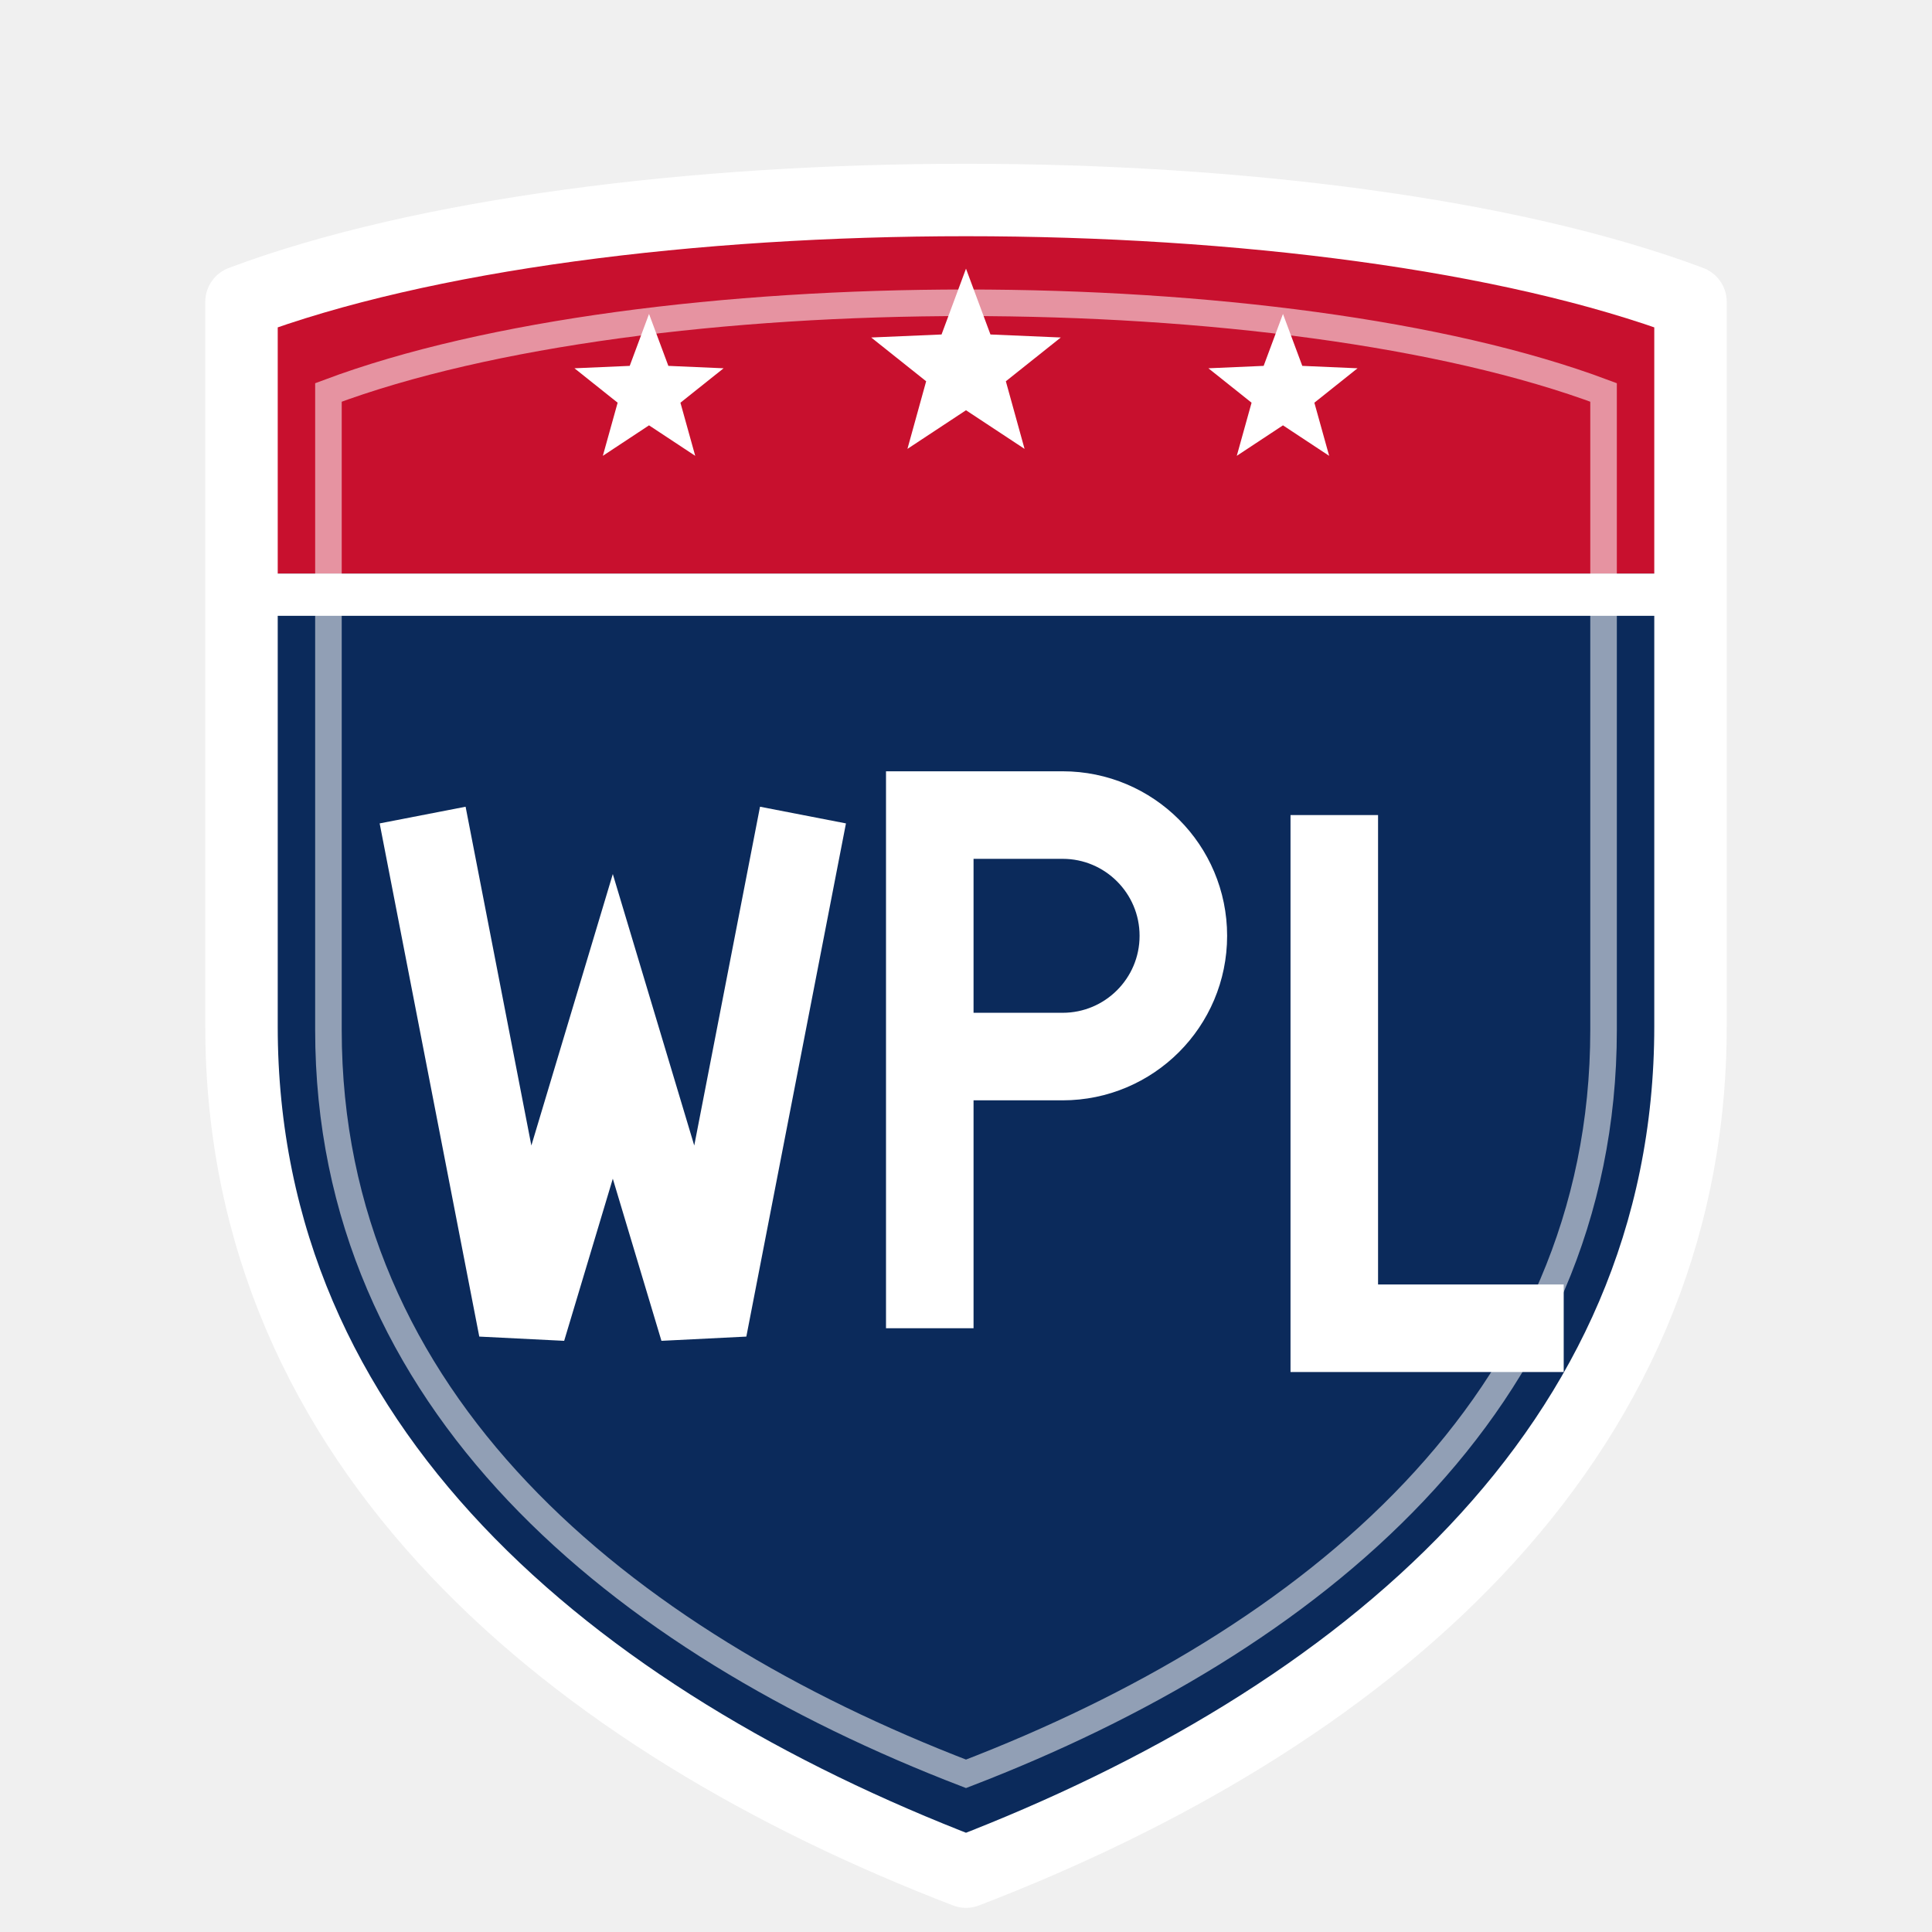
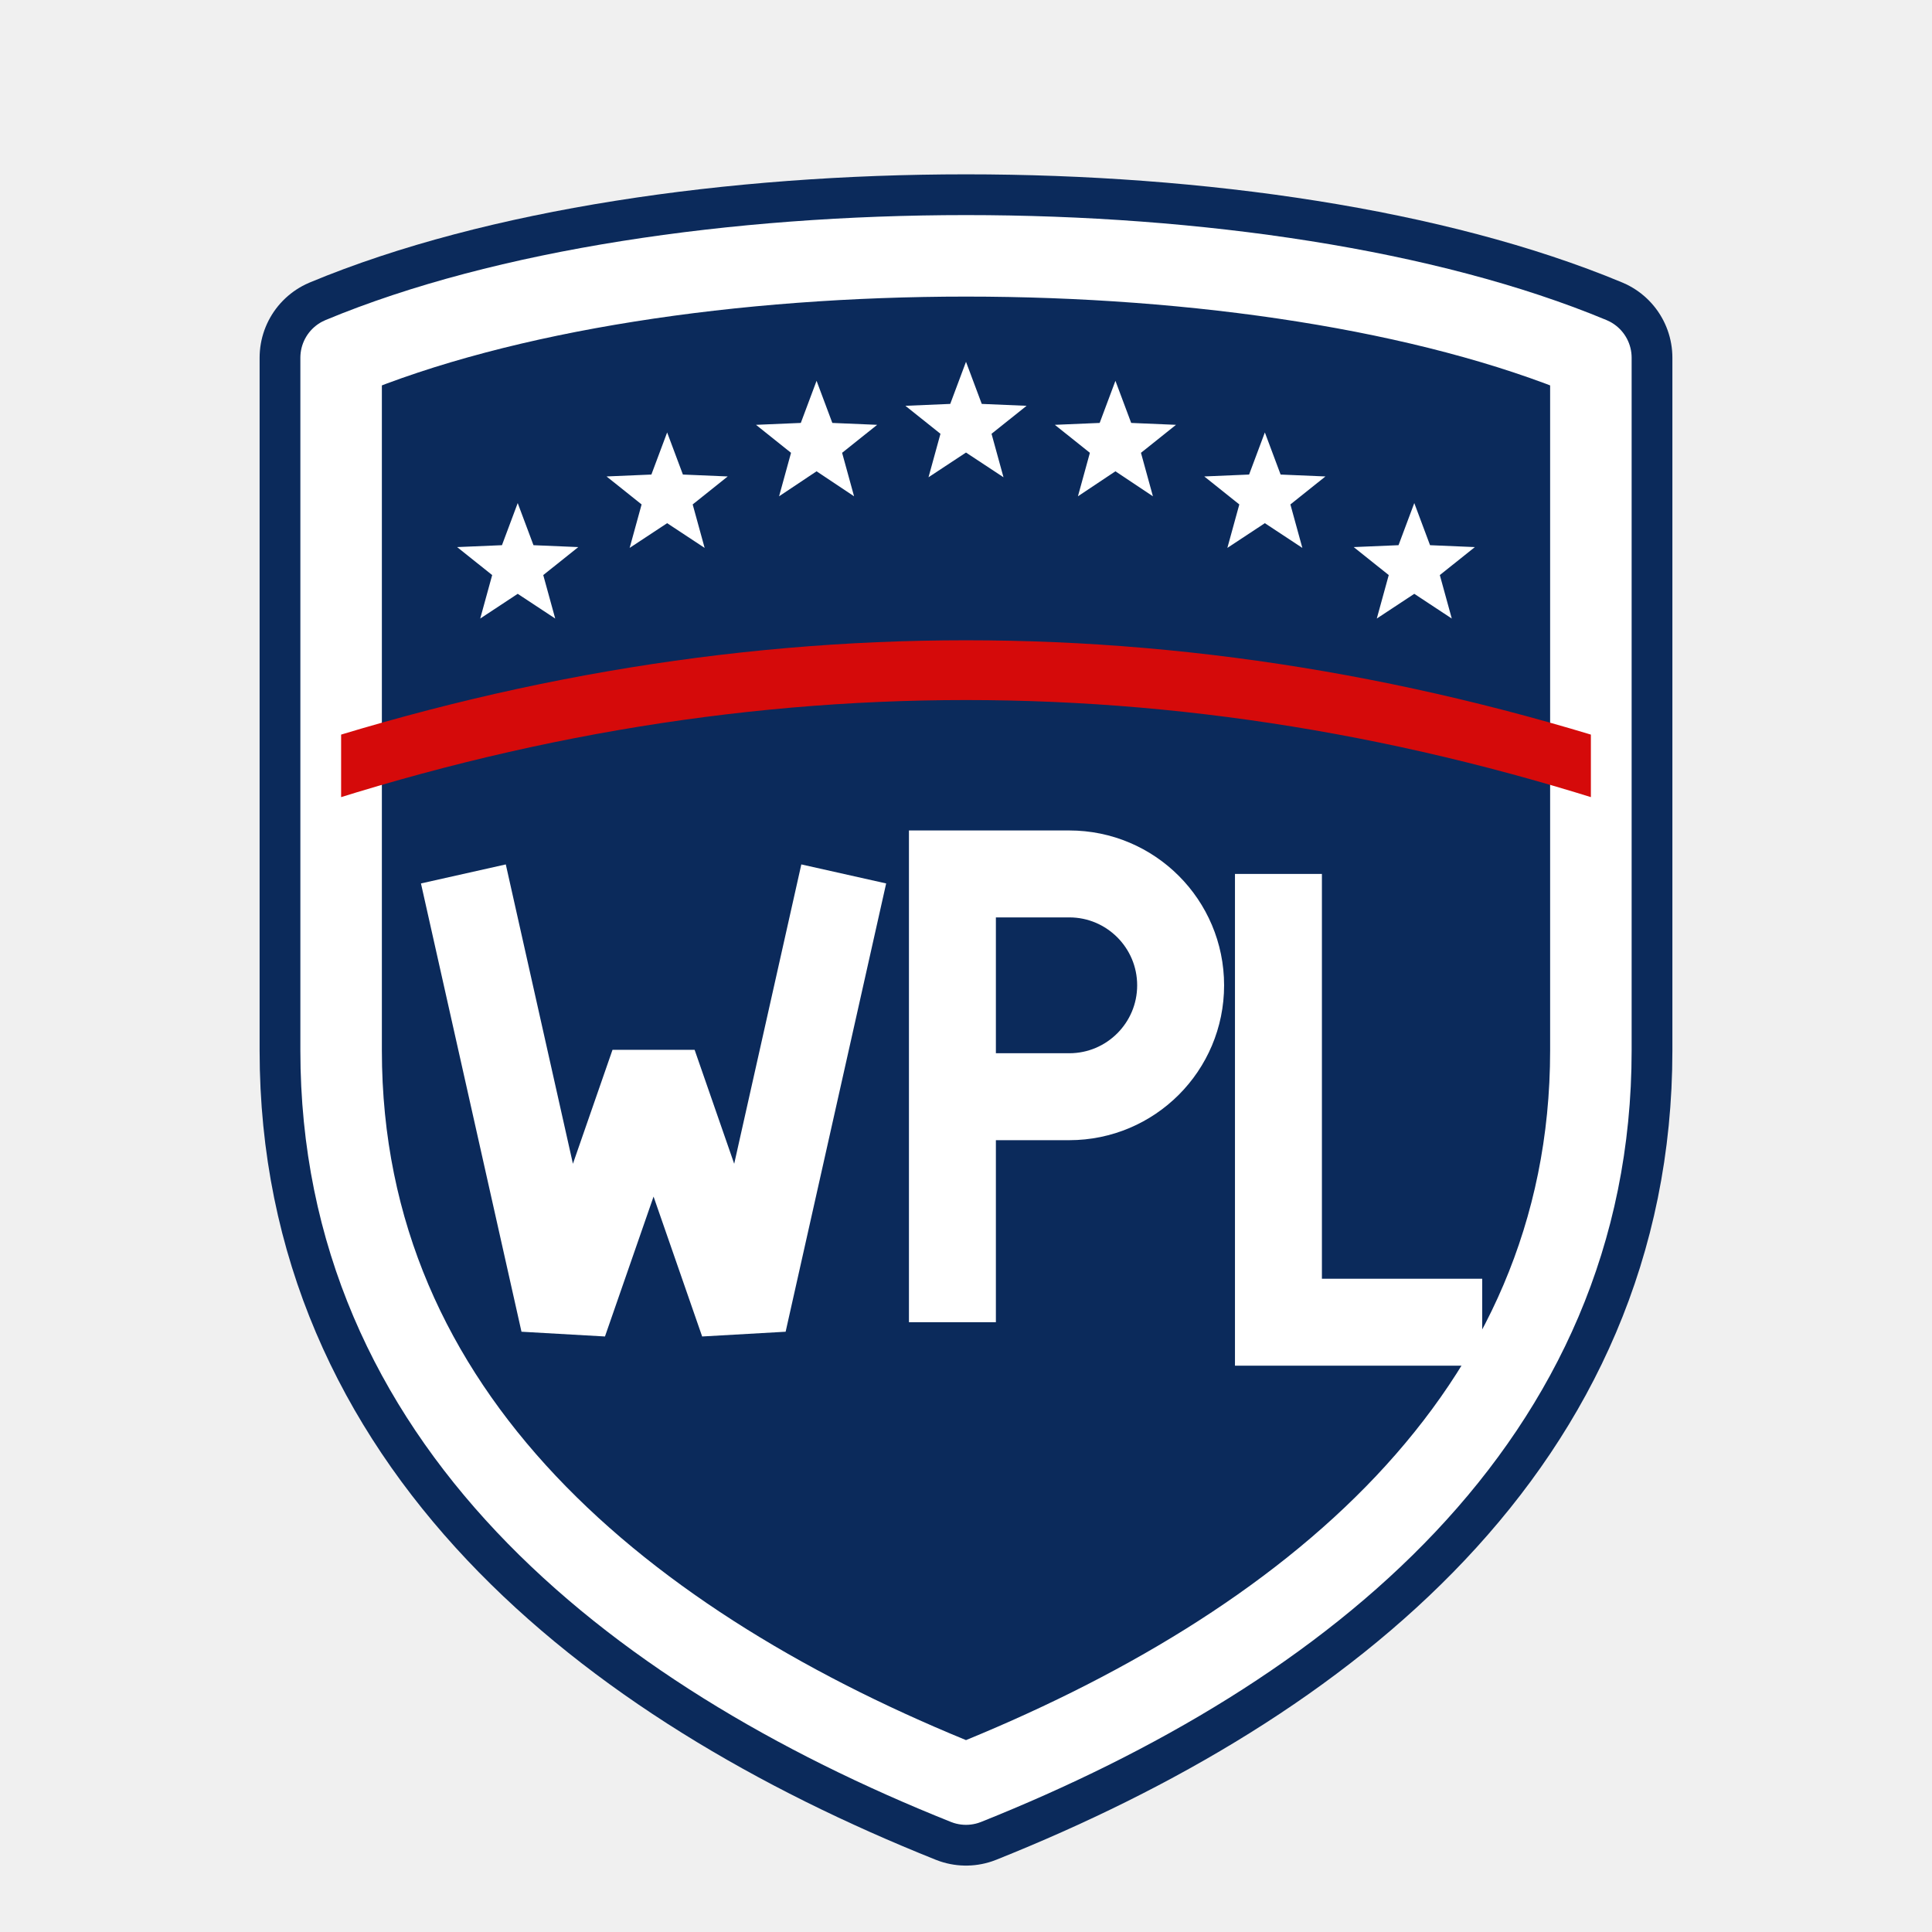
<svg xmlns="http://www.w3.org/2000/svg" viewBox="0 0 64 64">
  <defs>
-     <path id="shield" d="M8 10C20 5.5 44 5.5 56 10V34C56 48 45 57 32 62C19 57 8 48 8 34Z" />
+     <path id="shield" d="M9 9.5C21 4.5 43 4.5 55 9.5V35C55 48.5 44.5 57 32 62C19.5 57 9 48.5 9 35Z" />
    <clipPath id="clip">
      <use href="#shield" />
    </clipPath>
  </defs>
-   <g clip-path="url(#clip)">
-     <rect width="64" height="64" fill="#0b2a5b" />
-     <rect width="64" height="19" fill="#c8102e" />
-     <rect y="19" width="64" height="1.4" fill="#fff" />
-   </g>
-   <use href="#shield" fill="none" stroke="#fff" stroke-width="2.4" stroke-linejoin="round" />
-   <use href="#shield" fill="none" stroke="#fff" stroke-opacity=".55" stroke-width="1" transform="translate(32 35) scale(.88) translate(-32 -35)" />
-   <path d="M21.50 10.40L22.14 12.12L23.97 12.20L22.54 13.34L23.03 15.10L21.50 14.09L19.97 15.10L20.46 13.34L19.03 12.20L20.86 12.12Z M32.00 8.90L32.81 11.08L35.14 11.18L33.32 12.63L33.94 14.87L32.00 13.59L30.06 14.87L30.68 12.63L28.86 11.18L31.19 11.08Z M42.50 10.40L43.14 12.12L44.97 12.20L43.54 13.34L44.03 15.10L42.50 14.09L40.97 15.10L41.46 13.34L40.03 12.20L41.86 12.12Z" fill="#fff" />
-   <g fill="none" stroke="#fff" stroke-width="2.9" stroke-linejoin="miter">
-     <path d="M14 27L17.3 44L20.3 34L23.3 44L26.6 27" />
-     <path d="M30.8 44V27H35.2A4 4 0 0 1 35.2 35H30.8" />
-     <path d="M44.2 27V44H51.8" />
+   <g transform="translate(32 33) scale(.9) translate(-32 -33)">
+     <use href="#shield" fill="none" stroke="#0b2a5b" stroke-width="6" stroke-linejoin="round" />
+     <use href="#shield" fill="#0b2a5b" stroke="#fff" stroke-width="3" stroke-linejoin="round" />
+     <g clip-path="url(#clip)">
+       <path d="M6 25.5Q32 16.5 58 25.5" fill="none" stroke="#d50a0a" stroke-width="2.2" />
+     </g>
+     <path d="M15.50 14.85L16.08 16.40L17.73 16.47L16.44 17.50L16.88 19.10L15.50 18.19L14.12 19.10L14.56 17.50L13.27 16.47L14.92 16.40Z M21.00 12.25L21.58 13.80L23.23 13.87L21.94 14.90L22.38 16.50L21.00 15.59L19.62 16.50L20.06 14.90L18.77 13.87L20.42 13.80Z M26.50 10.35L27.08 11.90L28.73 11.97L27.44 13.00L27.88 14.60L26.50 13.68L25.12 14.60L25.56 13.00L24.27 11.97L25.92 11.90Z M32.00 9.65L32.58 11.20L34.23 11.27L32.94 12.30L33.38 13.90L32.00 12.99L30.62 13.90L31.06 12.30L29.77 11.27L31.42 11.20Z M37.50 10.35L38.08 11.90L39.73 11.97L38.44 13.00L38.88 14.60L37.50 13.68L36.12 14.60L36.56 13.00L35.27 11.97L36.92 11.90Z M43.00 12.25L43.58 13.80L45.23 13.87L43.94 14.90L44.38 16.50L43.00 15.59L41.62 16.50L42.06 14.90L40.77 13.87L42.42 13.80Z M48.50 14.85L49.08 16.40L50.73 16.47L49.44 17.50L49.88 19.10L48.50 18.19L47.12 19.10L47.56 17.50L46.27 16.47L47.92 16.40Z" fill="#fff" />
+     <g fill="none" stroke="#fff" stroke-width="3.2" stroke-linejoin="miter" stroke-miterlimit="2">
+       <path d="M13.5 28.5L17.2 45L20.5 35.5L23.8 45L27.5 28.5" />
+       <path d="M31.5 45V28.5H35.8A4.1 4.1 0 0 1 35.8 36.7H31.5" />
+       <path d="M43.5 28.5V45H51" />
+     </g>
  </g>
</svg>
